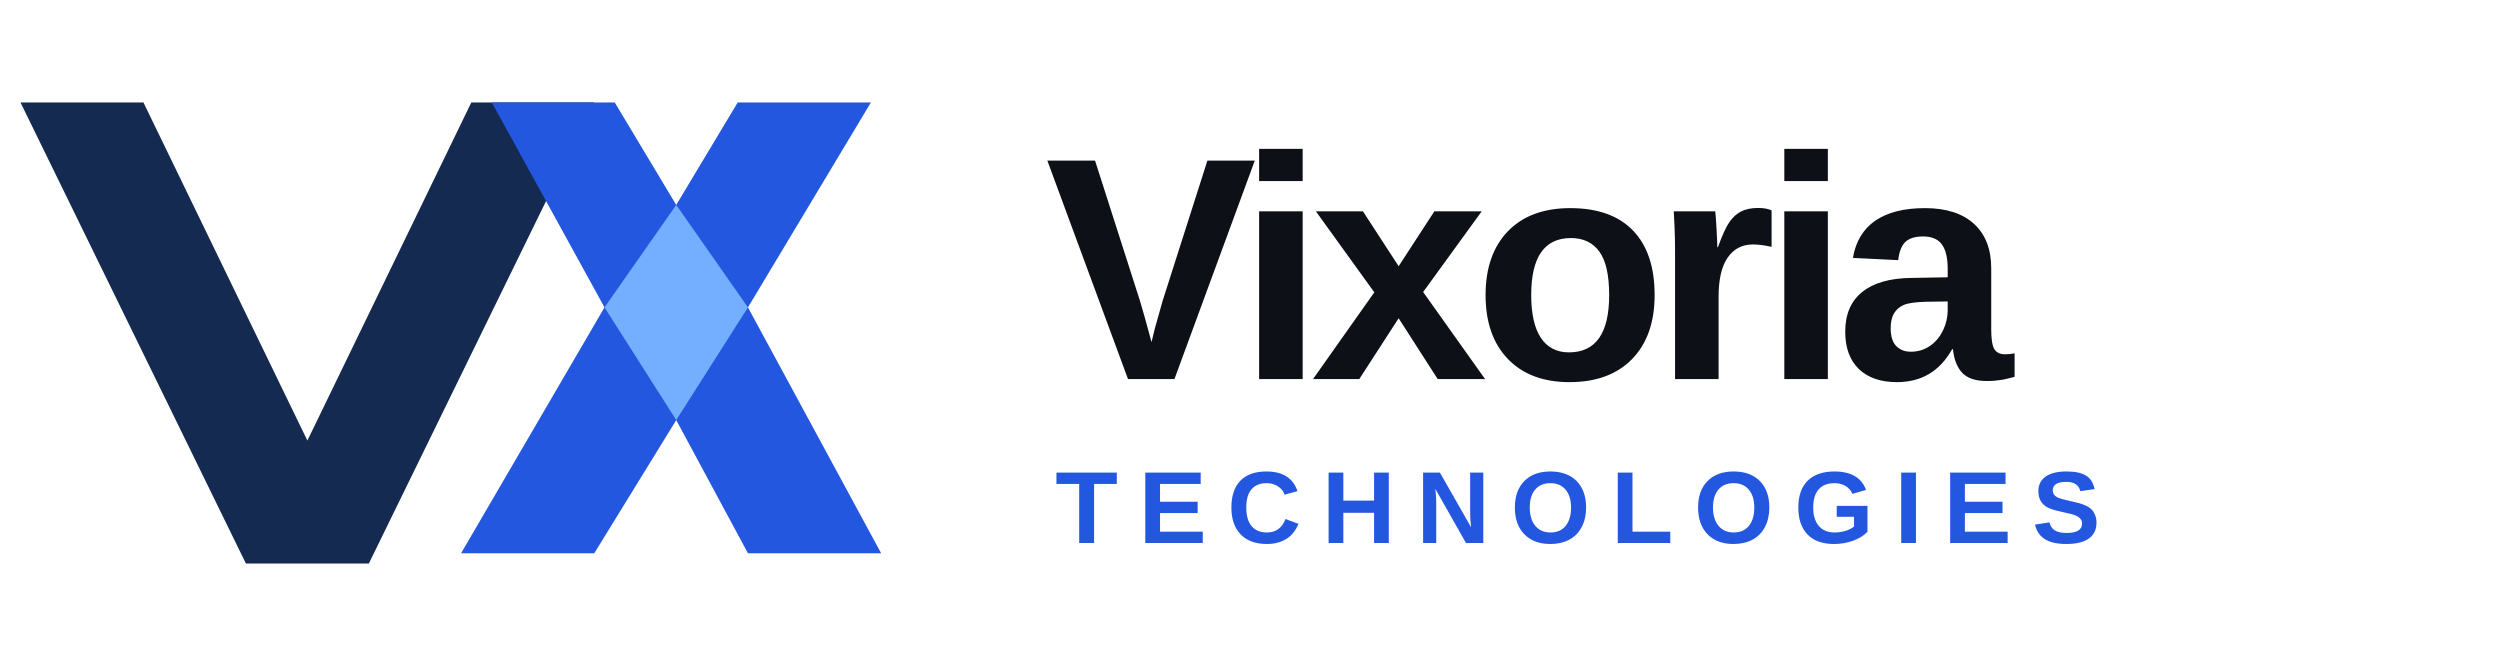
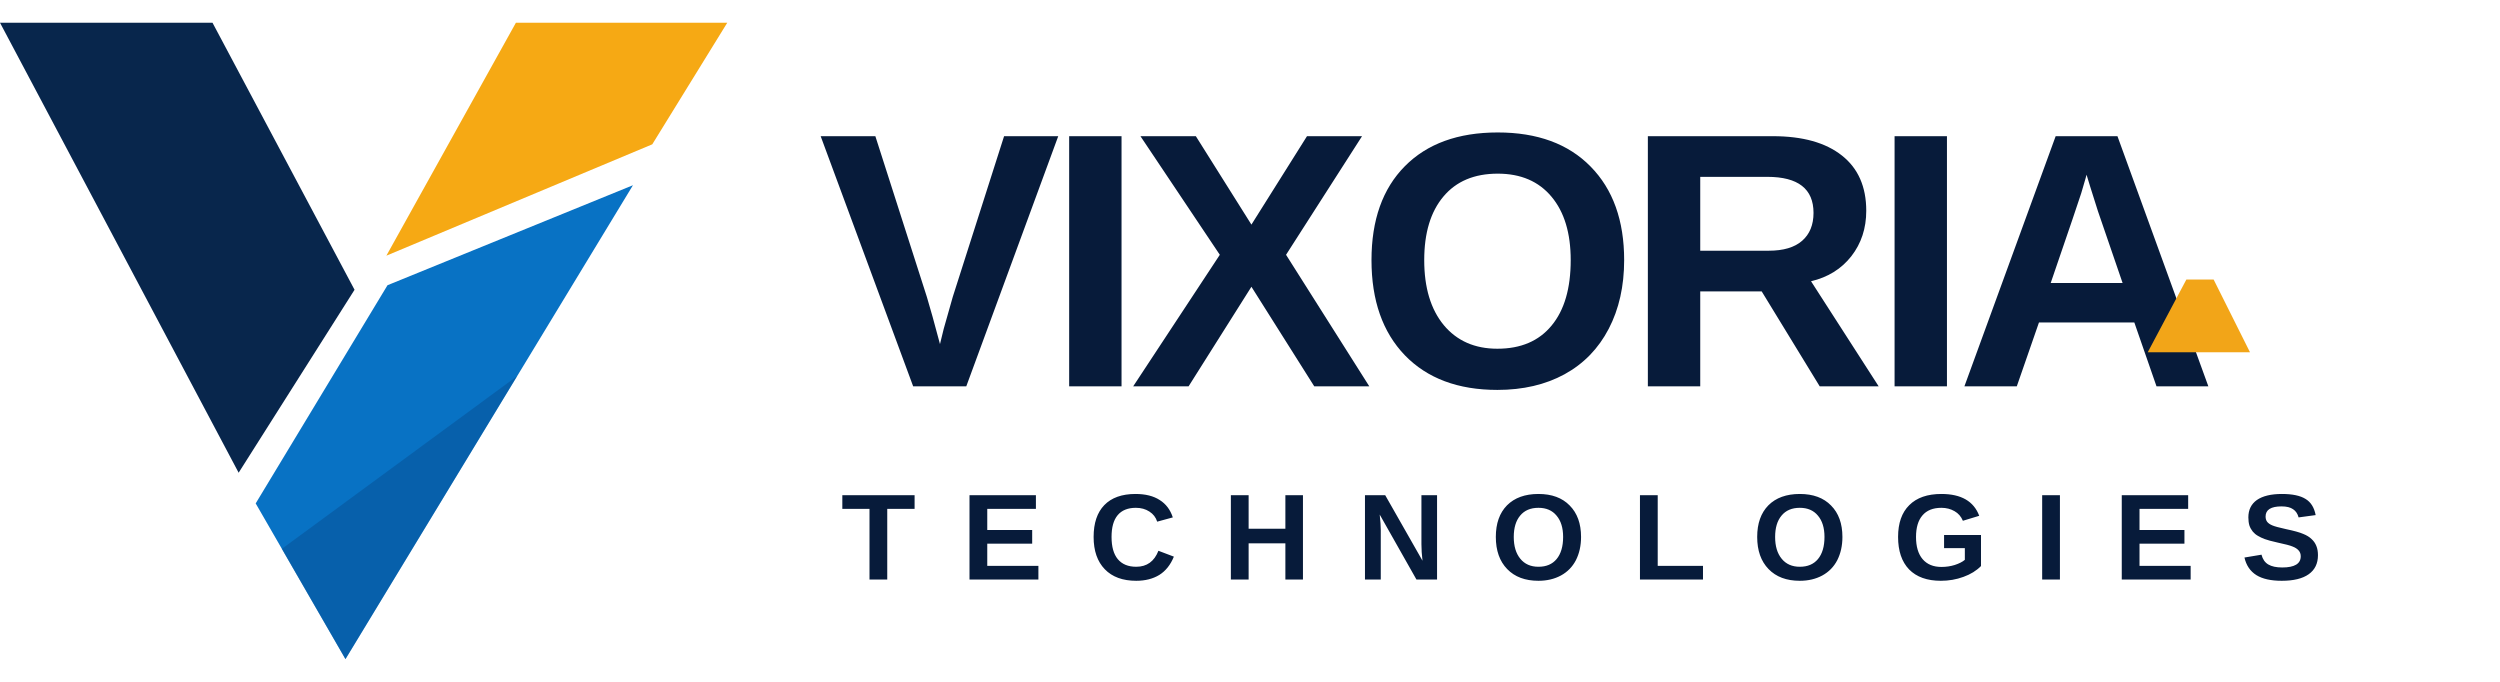
- <svg xmlns="http://www.w3.org/2000/svg" viewBox="0 0 244 64" role="img" aria-labelledby="title">
-   <path d="M2 10h12l16 33 16-33h12L36 55H24L2 10Z" fill="#142a51" />
-   <path d="M48 10h12l6 10 6-10h13L73 30l13 24H73l-7-13-8 13H45l14-24L48 10Z" fill="#2457df" />
-   <path d="m59 30 7-10 7 10-7 11-7-11Z" fill="#73aeff" />
-   <text x="102" y="37" fill="#0d1117" font-family="Arial, Helvetica, sans-serif" font-size="31" font-weight="700" letter-spacing="-1.4">Vixoria</text>
-   <text x="103" y="53" fill="#2457df" font-family="Arial, Helvetica, sans-serif" font-size="10" font-weight="700" letter-spacing="2">TECHNOLOGIES</text>
+ <svg xmlns="http://www.w3.org/2000/svg" viewBox="0 0 220 60" role="img" aria-labelledby="title">
+   <g transform="translate(0 2)">
+     <path d="M0 0h18.7l12.5 23.5-10.2 16.1L0 0Z" fill="#08264c" />
+     <path d="M34 20.5 45.4 0H64l-6.6 10.7L34 20.5Z" fill="#f6a914" />
+     <path d="m34.1 23.1 21.6-8.8L30.4 56 22.5 42.3l11.6-19.2Z" fill="#0872c4" />
+     <path d="m24.8 46.3 20.7-15.2L30.4 56l-5.6-9.7Z" fill="#064d91" opacity=".48" />
+   </g>
+   <text x="72" y="34" fill="#071b3a" font-family="Arial Black, Arial, Helvetica, sans-serif" font-size="32" font-weight="900" letter-spacing="-1.4">VIXORIA</text>
+   <path d="M189 31h9l-3.2-6.4h-2.4L189 31Z" fill="#f2a518" />
+   <text x="74" y="51" fill="#071b3a" font-family="Arial, Helvetica, sans-serif" font-size="10.8" font-weight="600" letter-spacing="4">TECHNOLOGIES</text>
</svg>
